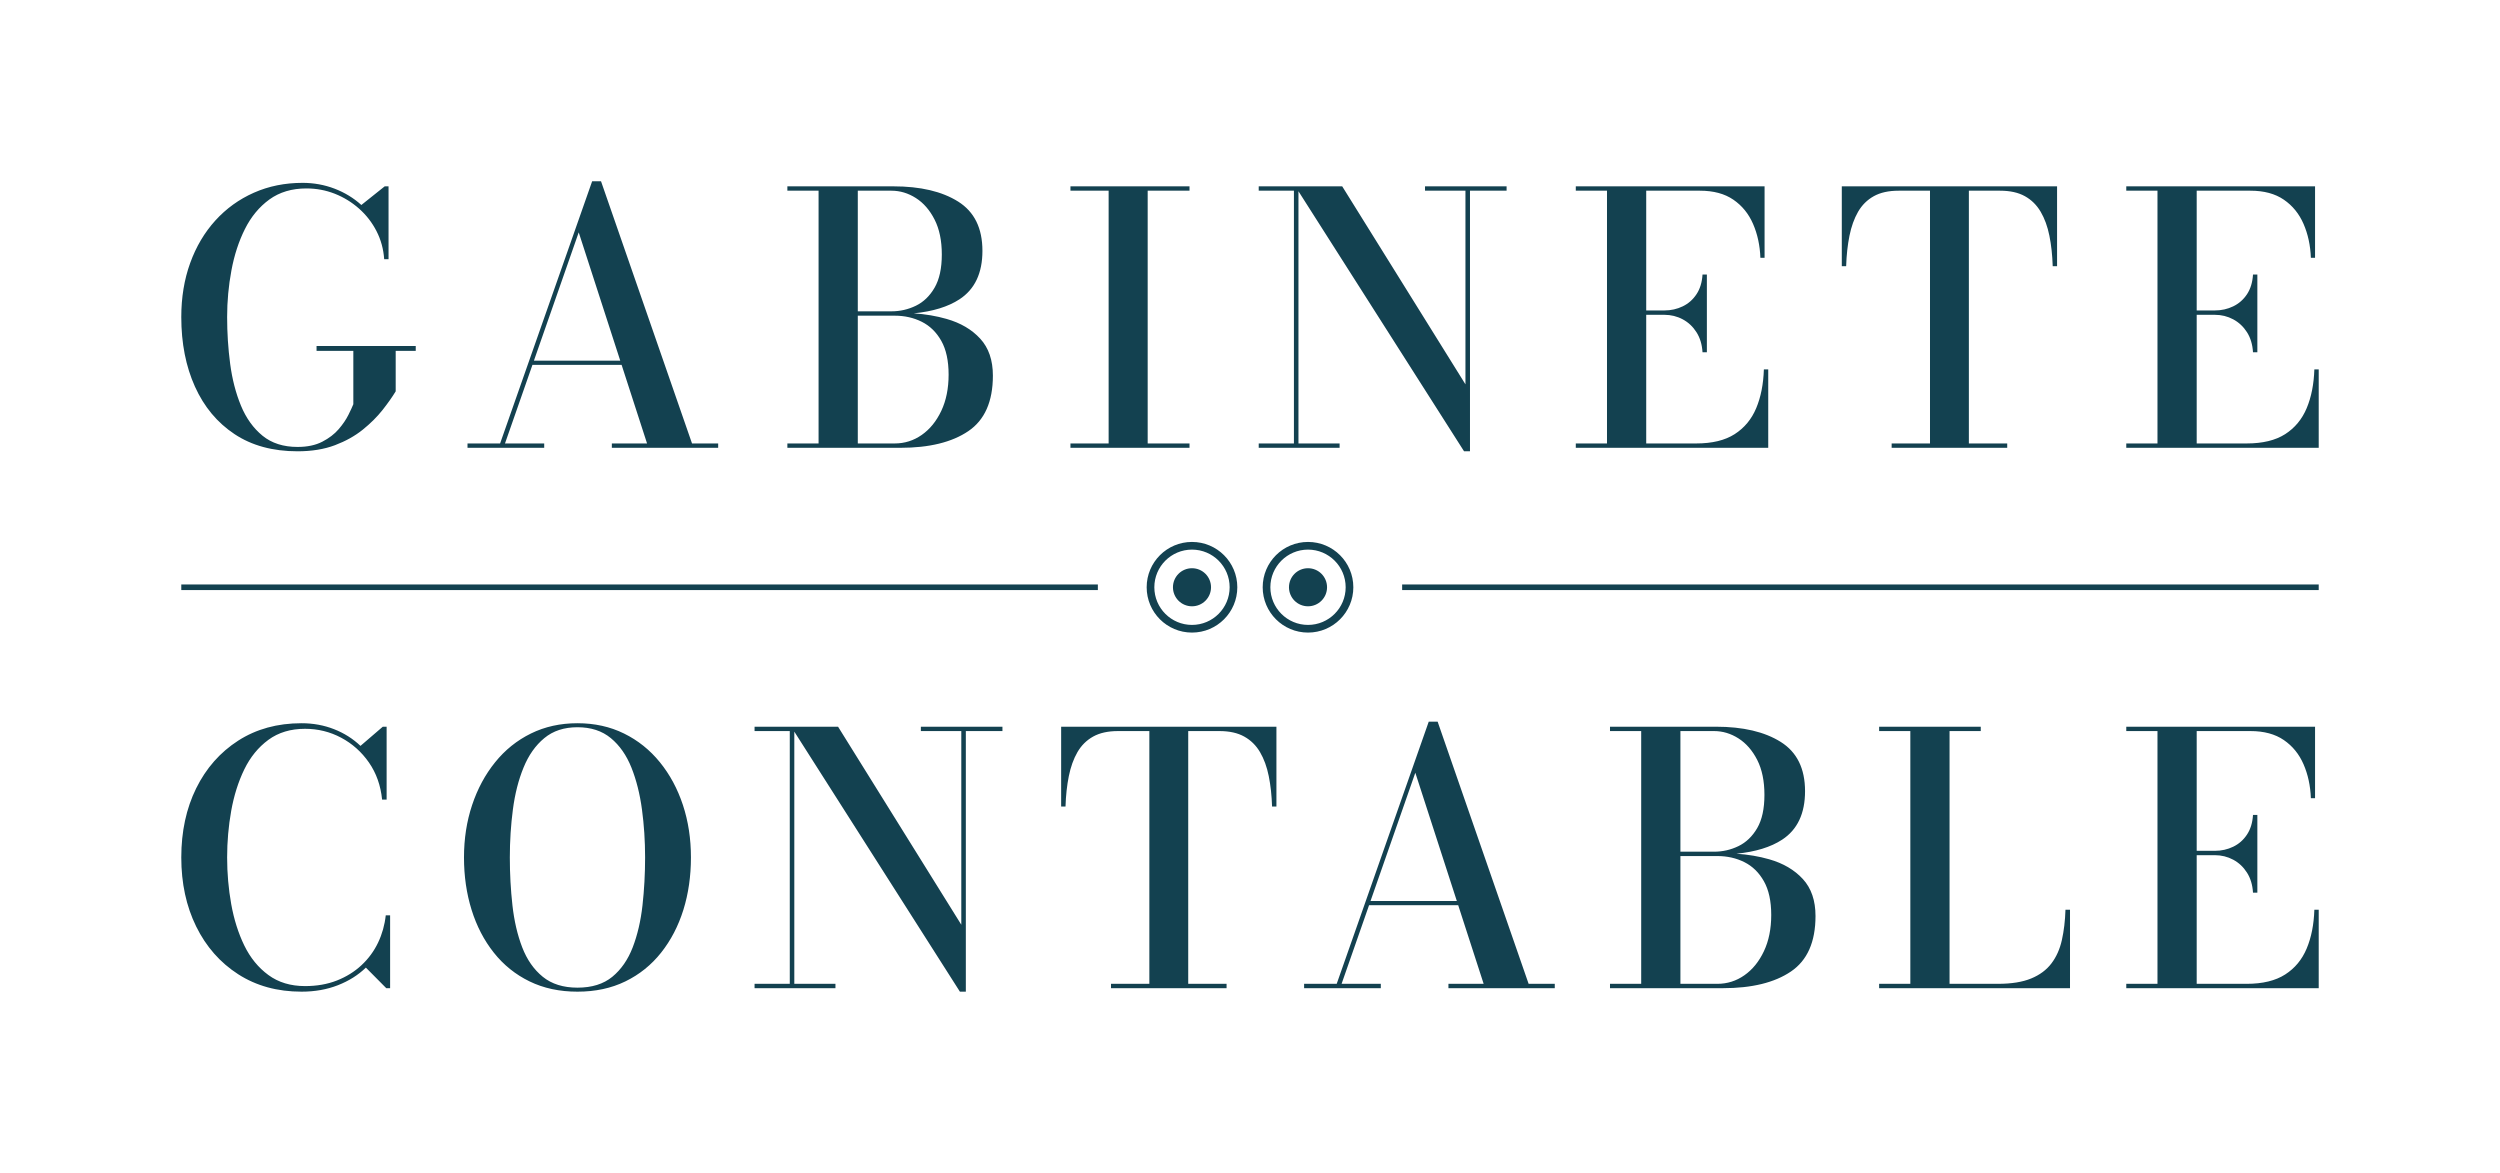
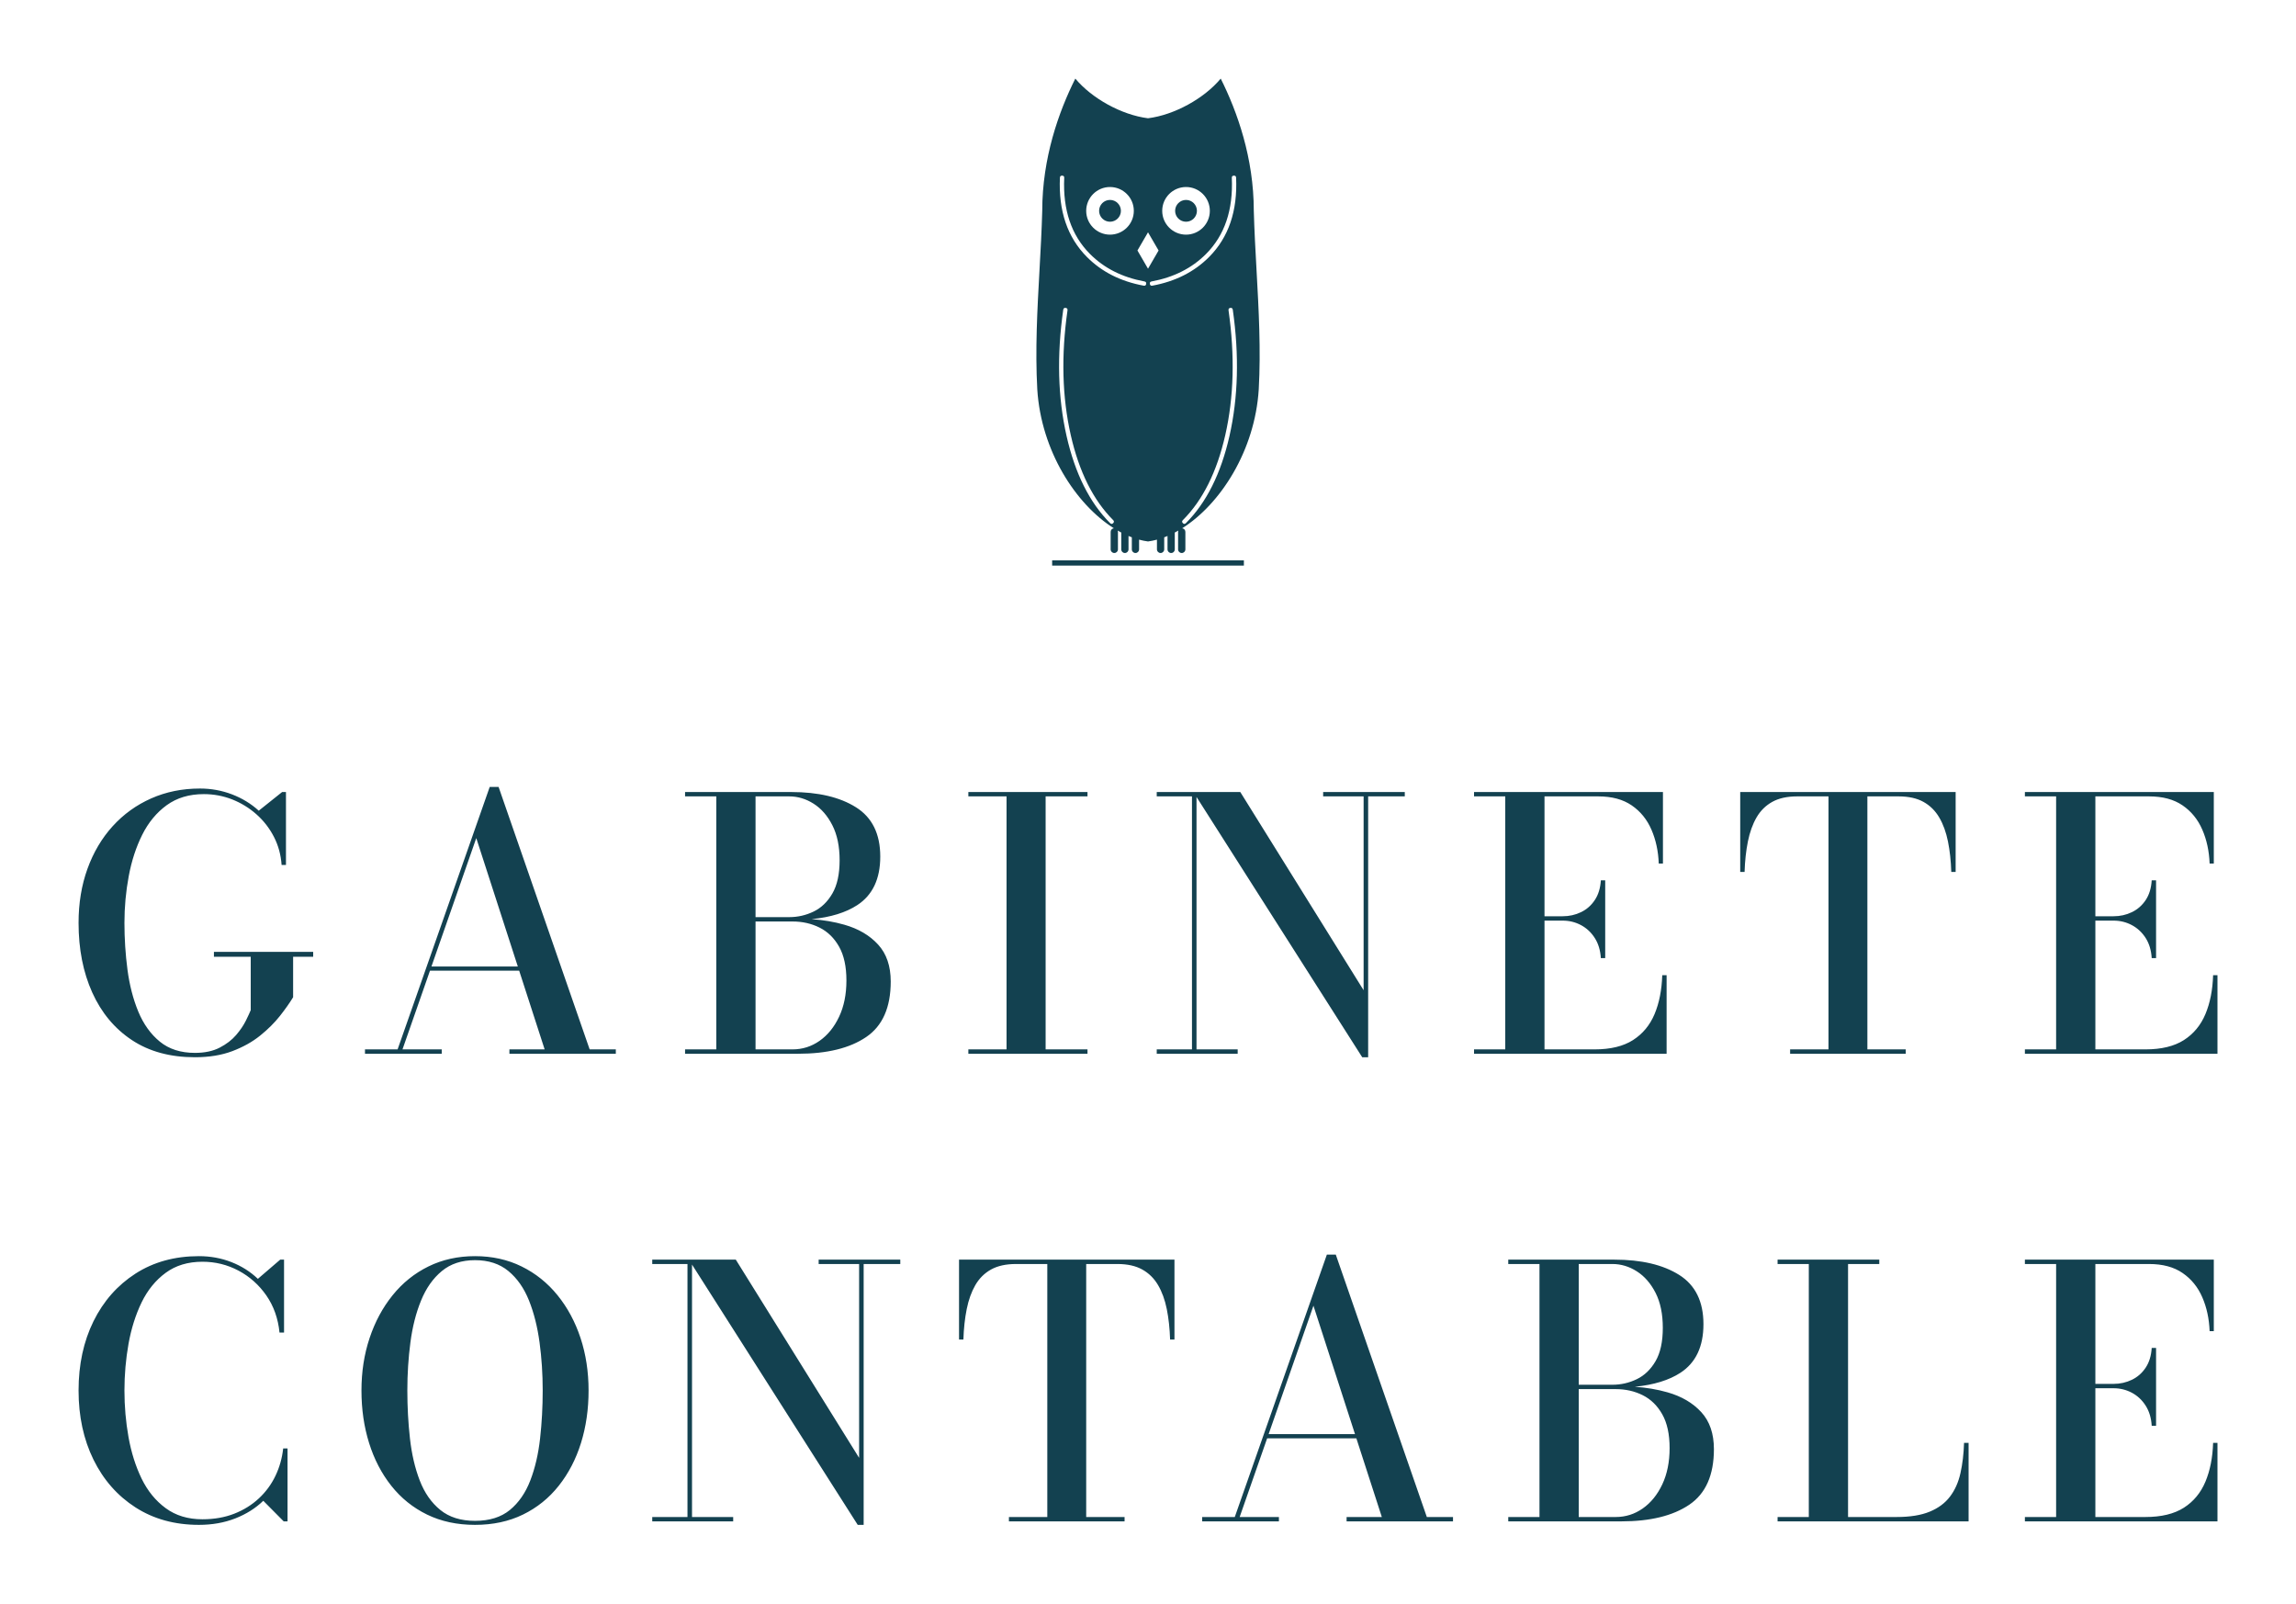
- <svg xmlns="http://www.w3.org/2000/svg" viewBox="-52.00 -128.45 717.10 336.45">
-   <path fill="#134150" d="M113.64 156Q105.94 156 99.89 153.05Q93.84 150.1 89.64 144.8Q85.44 139.5 83.27 132.53Q81.09 125.55 81.09 117.5Q81.09 109.45 83.42 102.47Q85.74 95.5 90.02 90.2Q94.29 84.9 100.29 81.95Q106.29 79 113.64 79Q120.99 79 126.99 81.95Q132.99 84.9 137.29 90.2Q141.59 95.5 143.89 102.47Q146.19 109.45 146.19 117.5Q146.19 125.55 144.02 132.53Q141.84 139.5 137.64 144.8Q133.44 150.1 127.39 153.05Q121.34 156 113.64 156ZM409.81 155V153.75H418.76V81.25H409.81V80H440.21Q451.86 80 458.81 84.38Q465.76 88.75 465.76 98.5Q465.76 108.1 459.19 112.4Q454.27 115.62 446.08 116.43Q451.11 116.77 455.49 118.03Q461.51 119.75 465.14 123.7Q468.76 127.65 468.76 134.3Q468.76 145.45 461.71 150.22Q454.66 155 442.21 155ZM173.85 0V-1.25H182.8V-73.75H173.85V-75H204.25Q215.9 -75 222.85 -70.62Q229.8 -66.25 229.8 -56.5Q229.8 -46.9 223.22 -42.6Q218.3 -39.38 210.11 -38.57Q215.14 -38.23 219.52 -36.97Q225.55 -35.25 229.17 -31.3Q232.8 -27.35 232.8 -20.7Q232.8 -9.55 225.75 -4.78Q218.7 0 206.25 0ZM113.64 154.85Q119.84 154.85 123.64 151.73Q127.44 148.6 129.49 143.28Q131.54 137.95 132.29 131.25Q133.04 124.55 133.04 117.5Q133.04 110.4 132.14 103.73Q131.24 97.05 129.12 91.73Q126.99 86.4 123.22 83.28Q119.44 80.15 113.64 80.15Q107.89 80.15 104.12 83.28Q100.34 86.4 98.17 91.73Q95.99 97.05 95.12 103.73Q94.24 110.4 94.24 117.5Q94.24 124.55 94.99 131.25Q95.74 137.95 97.79 143.28Q99.84 148.6 103.69 151.73Q107.54 154.85 113.64 154.85ZM120.4 -76.45 146.5 -1.25H154V0H123.5V-1.25H133.6L126.3 -23.8H100.73L92.85 -1.25H104.1V0H82.1V-1.25H91.45L117.85 -76.45ZM360.37 78.55 386.47 153.75H393.97V155H363.47V153.75H373.57L366.27 131.2H340.7L332.82 153.75H344.07V155H322.07V153.75H331.42L357.82 78.55ZM38.8 -29.2H67.25V-27.8H61.5V-16.2Q60.05 -13.8 57.73 -10.85Q55.4 -7.9 52.05 -5.2Q48.7 -2.5 44.08 -0.75Q39.45 1 33.35 1Q22.7 1 15.27 -3.93Q7.85 -8.85 3.92 -17.55Q0 -26.25 0 -37.5Q0 -45.95 2.55 -53Q5.1 -60.05 9.77 -65.2Q14.45 -70.35 20.82 -73.17Q27.2 -76 34.8 -76Q39.6 -76 43.98 -74.33Q48.35 -72.65 51.65 -69.65L58.35 -75H59.45V-54.1H58.2Q57.9 -58.45 56 -62.15Q54.1 -65.85 51 -68.6Q47.9 -71.35 44.03 -72.88Q40.15 -74.4 35.9 -74.4Q29.65 -74.4 25.27 -71.23Q20.9 -68.05 18.25 -62.75Q15.6 -57.45 14.38 -50.88Q13.15 -44.3 13.15 -37.5Q13.15 -30.7 14.02 -24.08Q14.9 -17.45 17.12 -12.08Q19.35 -6.7 23.3 -3.47Q27.25 -0.25 33.35 -0.25Q37.55 -0.25 40.45 -1.75Q43.35 -3.25 45.15 -5.35Q46.95 -7.45 47.95 -9.47Q48.95 -11.5 49.35 -12.5V-27.8H38.8ZM557.9 0V-1.25H566.85V-73.75H557.9V-75H612.05V-54.5H610.85Q610.65 -59.85 608.75 -64.22Q606.85 -68.6 603.1 -71.17Q599.35 -73.75 593.5 -73.75H578.1V-39.4H583.3Q586.15 -39.4 588.58 -40.58Q591 -41.75 592.53 -44.05Q594.05 -46.35 594.25 -49.7H595.5V-27.4H594.25Q594.05 -30.75 592.53 -33.15Q591 -35.55 588.58 -36.85Q586.15 -38.15 583.3 -38.15H578.1V-1.25H592.45Q599.3 -1.25 603.48 -3.92Q607.65 -6.6 609.65 -11.37Q611.65 -16.15 611.85 -22.5H613.1V0ZM400 0V-1.25H408.95V-73.75H400V-75H454.15V-54.5H452.95Q452.75 -59.85 450.85 -64.22Q448.95 -68.6 445.2 -71.17Q441.45 -73.75 435.6 -73.75H420.2V-39.4H425.4Q428.25 -39.4 430.68 -40.58Q433.1 -41.75 434.62 -44.05Q436.15 -46.35 436.35 -49.7H437.6V-27.4H436.35Q436.15 -30.75 434.62 -33.15Q433.1 -35.55 430.68 -36.85Q428.25 -38.15 425.4 -38.15H420.2V-1.25H434.55Q441.4 -1.25 445.57 -3.92Q449.75 -6.6 451.75 -11.37Q453.75 -16.15 453.95 -22.5H455.2V0ZM557.9 155V153.75H566.85V81.25H557.9V80H612.05V100.5H610.85Q610.65 95.15 608.75 90.78Q606.85 86.4 603.1 83.83Q599.35 81.25 593.5 81.25H578.1V115.6H583.3Q586.15 115.6 588.58 114.42Q591 113.25 592.52 110.95Q594.05 108.65 594.25 105.3H595.5V127.6H594.25Q594.05 124.25 592.52 121.85Q591 119.45 588.58 118.15Q586.15 116.85 583.3 116.85H578.1V153.75H592.45Q599.3 153.75 603.48 151.07Q607.65 148.4 609.65 143.62Q611.65 138.85 611.85 132.5H613.1V155ZM235.54 80V81.25H225.04V156H223.34L175.84 81.41V153.75H187.64V155H164.44V153.75H174.54V81.25H164.44V80H188.39L223.74 136.8V81.25H212.14V80ZM380.15 -75V-73.75H369.65V1H367.95L320.45 -73.59V-1.25H332.25V0H309.05V-1.25H319.15V-73.75H309.05V-75H333L368.35 -18.2V-73.75H356.75V-75ZM490.6 0V-1.25H501.6V-73.75H492.6Q488.3 -73.75 485.47 -72.17Q482.65 -70.6 480.97 -67.7Q479.3 -64.8 478.5 -60.83Q477.7 -56.85 477.55 -52.1H476.3V-75H538.05V-52.1H536.8Q536.65 -56.85 535.85 -60.83Q535.05 -64.8 533.35 -67.7Q531.65 -70.6 528.83 -72.17Q526 -73.75 521.7 -73.75H512.75V-1.25H523.75V0ZM266.68 155V153.75H277.68V81.25H268.68Q264.38 81.25 261.55 82.83Q258.73 84.4 257.05 87.3Q255.38 90.2 254.58 94.17Q253.78 98.15 253.63 102.9H252.38V80H314.13V102.9H312.88Q312.73 98.15 311.93 94.17Q311.13 90.2 309.43 87.3Q307.73 84.4 304.9 82.83Q302.08 81.25 297.78 81.25H288.83V153.75H299.83V155ZM34.5 156Q24.1 156 16.32 151Q8.55 146 4.27 137.3Q0 128.6 0 117.5Q0 106.35 4.27 97.67Q8.55 89 16.32 84Q24.1 79 34.5 79Q39.45 79 43.8 80.7Q48.15 82.4 51.4 85.5L57.8 80H58.9V100.9H57.6Q57 94.85 53.83 90.27Q50.65 85.7 45.85 83.15Q41.05 80.6 35.5 80.6Q29.3 80.6 24.98 83.77Q20.65 86.95 18.07 92.25Q15.5 97.55 14.32 104.12Q13.15 110.7 13.15 117.5Q13.15 124.3 14.32 130.88Q15.5 137.45 18.07 142.75Q20.65 148.05 24.98 151.22Q29.3 154.4 35.5 154.4Q40.55 154.4 44.63 152.8Q48.7 151.2 51.7 148.4Q54.7 145.6 56.45 141.93Q58.2 138.25 58.65 134.1H59.9V155H58.8L52.95 149.1Q49.65 152.3 44.93 154.15Q40.2 156 34.5 156ZM487.01 155V153.75H495.96V81.25H487.01V80H516.16V81.25H507.21V153.75H521.11Q526.91 153.75 530.61 152.22Q534.31 150.7 536.43 147.9Q538.56 145.1 539.43 141.18Q540.31 137.25 540.46 132.5H541.76V155ZM255.05 0V-1.25H266V-73.75H255.05V-75H289.2V-73.75H277.2V-1.25H289.2V0ZM430.01 117.1V153.75H440.61Q444.86 153.75 448.36 151.3Q451.86 148.85 453.96 144.4Q456.06 139.95 456.06 134Q456.06 128.05 453.96 124.33Q451.86 120.6 448.36 118.85Q444.86 117.1 440.61 117.1ZM194.05 -37.9V-1.25H204.65Q208.9 -1.25 212.4 -3.7Q215.9 -6.15 218 -10.6Q220.1 -15.05 220.1 -21Q220.1 -26.95 218 -30.68Q215.9 -34.4 212.4 -36.15Q208.9 -37.9 204.65 -37.9ZM194.05 -39.15H203.7Q207.4 -39.15 210.7 -40.75Q214 -42.35 216.07 -45.92Q218.15 -49.5 218.15 -55.45Q218.15 -61.4 216.07 -65.48Q214 -69.55 210.7 -71.65Q207.4 -73.75 203.7 -73.75H194.05ZM430.01 115.85H439.66Q443.36 115.85 446.66 114.25Q449.96 112.65 452.04 109.08Q454.11 105.5 454.11 99.55Q454.11 93.6 452.04 89.52Q449.96 85.45 446.66 83.35Q443.36 81.25 439.66 81.25H430.01ZM125.91 -25 114 -61.8 101.15 -25ZM365.88 130 353.97 93.2 341.12 130Z" />
-   <path fill="#134150" d="M336.19 40C336.19 47.18 330.37 53 323.19 53C316.01 53 310.19 47.18 310.19 40C310.19 32.82 316.01 27 323.19 27C330.37 27 336.19 32.82 336.19 40ZM302.91 40C302.91 47.18 297.09 53 289.91 53C282.73 53 276.91 47.18 276.91 40C276.91 32.82 282.73 27 289.91 27C297.09 27 302.91 32.82 302.91 40ZM0 39.2H262.91V40.8H0ZM350.19 39.2H613.1V40.8H350.19ZM300.71 40C300.71 34.04 295.87 29.2 289.91 29.2C283.95 29.2 279.11 34.04 279.11 40C279.11 45.96 283.95 50.8 289.91 50.8C295.87 50.8 300.71 45.96 300.71 40ZM333.99 40C333.99 34.04 329.15 29.2 323.19 29.2C317.23 29.2 312.39 34.04 312.39 40C312.39 45.96 317.23 50.8 323.19 50.8C329.15 50.8 333.99 45.96 333.99 40ZM295.37 40C295.37 43.02 292.93 45.46 289.91 45.46C286.89 45.46 284.45 43.02 284.45 40C284.45 36.98 286.89 34.54 289.91 34.54C292.93 34.54 295.37 36.98 295.37 40ZM328.65 40C328.65 43.02 326.21 45.46 323.19 45.46C320.17 45.46 317.73 43.02 317.73 40C317.73 36.98 320.17 34.54 323.19 34.54C326.21 34.54 328.65 36.98 328.65 40Z" />
+ <svg xmlns="http://www.w3.org/2000/svg" viewBox="-22.52 -301.96 658.13 459.48">
+   <path fill="#134150" d="M306.55 -268.07C314.13 -269.02 322.66 -273.76 327.39 -279.44C332.13 -269.97 336.87 -256.7 336.87 -241.54C337.03 -235.86 337.34 -230.18 337.66 -224.49C338.29 -213.12 338.92 -201.75 338.29 -190.38C337.19 -172.82 327.33 -157.51 316.34 -150.58C316.86 -150.52 317.26 -150.08 317.26 -149.55V-144.53C317.26 -143.95 316.79 -143.49 316.21 -143.49C315.64 -143.49 315.17 -143.95 315.17 -144.53V-149.55C315.17 -149.68 315.2 -149.8 315.24 -149.92C314.9 -149.72 314.56 -149.54 314.22 -149.36V-144.53C314.22 -143.95 313.76 -143.49 313.18 -143.49C312.61 -143.49 312.14 -143.95 312.14 -144.53V-148.37C311.82 -148.24 311.51 -148.11 311.19 -147.99V-144.53C311.19 -143.95 310.73 -143.49 310.15 -143.49C309.57 -143.49 309.11 -143.95 309.11 -144.53V-147.32C308.25 -147.09 307.4 -146.91 306.55 -146.8C305.7 -146.91 304.85 -147.09 303.99 -147.32V-144.53C303.99 -143.95 303.53 -143.49 302.95 -143.49C302.37 -143.49 301.91 -143.95 301.91 -144.53V-147.99C301.59 -148.11 301.28 -148.24 300.96 -148.37V-144.53C300.96 -143.95 300.49 -143.49 299.92 -143.49C299.34 -143.49 298.88 -143.95 298.88 -144.53V-149.36C298.54 -149.54 298.2 -149.72 297.86 -149.92C297.9 -149.8 297.93 -149.68 297.93 -149.55V-144.53C297.93 -143.95 297.46 -143.49 296.89 -143.49C296.31 -143.49 295.84 -143.95 295.84 -144.53V-149.55C295.84 -150.08 296.24 -150.52 296.76 -150.58C285.77 -157.51 275.91 -172.82 274.81 -190.38C274.18 -201.75 274.81 -213.12 275.44 -224.49C275.76 -230.18 276.07 -235.86 276.23 -241.54C276.23 -256.7 280.97 -269.97 285.71 -279.44C290.44 -273.76 298.97 -269.02 306.55 -268.07ZM324.27 -241.54C324.27 -245.31 321.21 -248.37 317.45 -248.37C313.68 -248.37 310.62 -245.31 310.62 -241.54C310.62 -237.78 313.68 -234.72 317.45 -234.72C321.21 -234.72 324.27 -237.78 324.27 -241.54ZM302.48 -241.54C302.48 -245.31 299.42 -248.37 295.65 -248.37C291.89 -248.37 288.83 -245.31 288.83 -241.54C288.83 -237.78 291.89 -234.72 295.65 -234.72C299.42 -234.72 302.48 -237.78 302.48 -241.54ZM279.07 -141.4H334.03V-139.88H279.07ZM283.47 -213.03Q283.56 -213.64 282.95 -213.73Q282.65 -213.77 282.47 -213.64Q282.3 -213.51 282.25 -213.21Q279.45 -193.55 283.21 -176.98Q286.87 -160.87 295.69 -152.05Q295.91 -151.83 296.13 -151.83Q296.35 -151.83 296.56 -152.05Q297 -152.49 296.56 -152.92Q288 -161.49 284.41 -177.26Q280.7 -193.6 283.47 -213.03ZM330.85 -213.21Q330.8 -213.51 330.63 -213.64Q330.45 -213.77 330.15 -213.73Q329.54 -213.64 329.63 -213.03Q332.4 -193.6 328.69 -177.26Q325.1 -161.49 316.54 -152.92Q316.1 -152.49 316.54 -152.05Q316.75 -151.83 316.97 -151.83Q317.19 -151.83 317.41 -152.05Q326.23 -160.87 329.89 -176.98Q333.65 -193.55 330.85 -213.21ZM331.8 -251.05Q331.77 -251.66 331.16 -251.63Q330.54 -251.61 330.57 -250.99Q331.19 -237.23 323.19 -229.19Q317.1 -223.07 307.57 -221.31Q306.97 -221.19 307.08 -220.59Q307.14 -220.29 307.32 -220.16Q307.5 -220.04 307.8 -220.1Q317.71 -221.93 324.06 -228.32Q332.45 -236.75 331.8 -251.05ZM282.53 -250.99Q282.55 -251.3 282.4 -251.46Q282.25 -251.62 281.94 -251.63Q281.33 -251.66 281.3 -251.05Q280.65 -236.75 289.04 -228.32Q295.39 -221.93 305.3 -220.1Q305.91 -219.98 306.02 -220.59Q306.13 -221.19 305.53 -221.31Q296 -223.07 289.91 -229.19Q281.91 -237.23 282.53 -250.99ZM306.55 -235.39 303.52 -230.18 306.55 -224.96 309.58 -230.18ZM298.78 -241.54C298.78 -239.82 297.38 -238.42 295.65 -238.42C293.93 -238.42 292.53 -239.82 292.53 -241.54C292.53 -243.27 293.93 -244.67 295.65 -244.67C297.38 -244.67 298.78 -243.27 298.78 -241.54ZM320.57 -241.54C320.57 -239.82 319.17 -238.42 317.45 -238.42C315.72 -238.42 314.32 -239.82 314.32 -241.54C314.32 -243.27 315.72 -244.67 317.45 -244.67C319.17 -244.67 320.57 -243.27 320.57 -241.54Z" />
+   <path fill="#134150" d="M113.64 135Q105.94 135 99.89 132.05Q93.84 129.1 89.64 123.8Q85.44 118.5 83.27 111.53Q81.09 104.55 81.09 96.5Q81.09 88.45 83.42 81.47Q85.74 74.5 90.02 69.2Q94.29 63.9 100.29 60.95Q106.29 58 113.64 58Q120.99 58 126.99 60.95Q132.99 63.9 137.29 69.2Q141.59 74.5 143.89 81.47Q146.19 88.45 146.19 96.5Q146.19 104.55 144.02 111.53Q141.84 118.5 137.64 123.8Q133.44 129.1 127.39 132.05Q121.34 135 113.64 135ZM173.85 0V-1.25H182.8V-73.75H173.85V-75H204.25Q215.9 -75 222.85 -70.62Q229.8 -66.25 229.8 -56.5Q229.8 -46.9 223.22 -42.6Q218.3 -39.38 210.11 -38.57Q215.14 -38.23 219.52 -36.97Q225.55 -35.25 229.17 -31.3Q232.8 -27.35 232.8 -20.7Q232.8 -9.55 225.75 -4.78Q218.7 0 206.25 0ZM409.81 134V132.75H418.76V60.25H409.81V59H440.21Q451.86 59 458.81 63.38Q465.76 67.75 465.76 77.5Q465.76 87.1 459.19 91.4Q454.27 94.62 446.08 95.43Q451.11 95.77 455.49 97.03Q461.51 98.75 465.14 102.7Q468.76 106.65 468.76 113.3Q468.76 124.45 461.71 129.22Q454.66 134 442.21 134ZM113.64 133.85Q119.84 133.85 123.64 130.73Q127.44 127.6 129.49 122.27Q131.54 116.95 132.29 110.25Q133.04 103.55 133.04 96.5Q133.04 89.4 132.14 82.73Q131.24 76.05 129.12 70.73Q126.99 65.4 123.22 62.28Q119.44 59.15 113.64 59.15Q107.89 59.15 104.12 62.28Q100.34 65.4 98.17 70.73Q95.99 76.05 95.12 82.73Q94.24 89.4 94.24 96.5Q94.24 103.55 94.99 110.25Q95.74 116.95 97.79 122.27Q99.84 127.6 103.69 130.73Q107.54 133.85 113.64 133.85ZM120.4 -76.45 146.5 -1.25H154V0H123.5V-1.25H133.6L126.3 -23.8H100.73L92.85 -1.25H104.1V0H82.1V-1.25H91.45L117.85 -76.45ZM360.37 57.55 386.47 132.75H393.97V134H363.47V132.75H373.57L366.27 110.2H340.7L332.82 132.75H344.07V134H322.07V132.75H331.42L357.82 57.55ZM38.8 -29.2H67.25V-27.8H61.5V-16.2Q60.05 -13.8 57.73 -10.85Q55.4 -7.9 52.05 -5.2Q48.7 -2.5 44.08 -0.75Q39.45 1 33.35 1Q22.7 1 15.27 -3.93Q7.85 -8.85 3.92 -17.55Q0 -26.25 0 -37.5Q0 -45.95 2.55 -53Q5.1 -60.05 9.77 -65.2Q14.45 -70.35 20.82 -73.17Q27.2 -76 34.8 -76Q39.6 -76 43.98 -74.33Q48.35 -72.65 51.65 -69.65L58.35 -75H59.45V-54.1H58.2Q57.9 -58.45 56 -62.15Q54.1 -65.85 51 -68.6Q47.9 -71.35 44.03 -72.88Q40.15 -74.4 35.9 -74.4Q29.65 -74.4 25.27 -71.23Q20.9 -68.05 18.25 -62.75Q15.6 -57.45 14.38 -50.88Q13.15 -44.3 13.15 -37.5Q13.15 -30.7 14.02 -24.08Q14.9 -17.45 17.12 -12.08Q19.35 -6.7 23.3 -3.47Q27.25 -0.25 33.35 -0.25Q37.55 -0.25 40.45 -1.75Q43.35 -3.25 45.15 -5.35Q46.95 -7.45 47.95 -9.47Q48.95 -11.5 49.35 -12.5V-27.8H38.8ZM557.9 0V-1.25H566.85V-73.75H557.9V-75H612.05V-54.5H610.85Q610.65 -59.85 608.75 -64.22Q606.85 -68.6 603.1 -71.17Q599.35 -73.75 593.5 -73.75H578.1V-39.4H583.3Q586.15 -39.4 588.58 -40.58Q591 -41.75 592.53 -44.05Q594.05 -46.35 594.25 -49.7H595.5V-27.4H594.25Q594.05 -30.75 592.53 -33.15Q591 -35.55 588.58 -36.85Q586.15 -38.15 583.3 -38.15H578.1V-1.25H592.45Q599.3 -1.25 603.48 -3.92Q607.65 -6.6 609.65 -11.37Q611.65 -16.15 611.85 -22.5H613.1V0ZM400 0V-1.25H408.95V-73.75H400V-75H454.15V-54.5H452.95Q452.75 -59.85 450.85 -64.22Q448.95 -68.6 445.2 -71.17Q441.45 -73.75 435.6 -73.75H420.2V-39.4H425.4Q428.25 -39.4 430.68 -40.58Q433.1 -41.75 434.62 -44.05Q436.15 -46.35 436.35 -49.7H437.6V-27.4H436.35Q436.15 -30.75 434.62 -33.15Q433.1 -35.55 430.68 -36.85Q428.25 -38.15 425.4 -38.15H420.2V-1.25H434.55Q441.4 -1.25 445.57 -3.92Q449.75 -6.6 451.75 -11.37Q453.75 -16.15 453.95 -22.5H455.2V0ZM557.9 134V132.75H566.85V60.25H557.9V59H612.05V79.5H610.85Q610.65 74.15 608.75 69.78Q606.85 65.4 603.1 62.83Q599.35 60.25 593.5 60.25H578.1V94.6H583.3Q586.15 94.6 588.58 93.42Q591 92.25 592.52 89.95Q594.05 87.65 594.25 84.3H595.5V106.6H594.25Q594.05 103.25 592.52 100.85Q591 98.45 588.58 97.15Q586.15 95.85 583.3 95.85H578.1V132.75H592.45Q599.3 132.75 603.48 130.08Q607.65 127.4 609.65 122.62Q611.65 117.85 611.85 111.5H613.1V134ZM235.54 59V60.25H225.04V135H223.34L175.84 60.41V132.75H187.64V134H164.44V132.75H174.54V60.25H164.44V59H188.39L223.74 115.8V60.25H212.14V59ZM380.15 -75V-73.75H369.65V1H367.95L320.45 -73.59V-1.25H332.25V0H309.05V-1.25H319.15V-73.75H309.05V-75H333L368.35 -18.2V-73.75H356.75V-75ZM490.6 0V-1.25H501.6V-73.75H492.6Q488.3 -73.75 485.47 -72.17Q482.65 -70.6 480.97 -67.7Q479.3 -64.8 478.5 -60.83Q477.7 -56.85 477.55 -52.1H476.3V-75H538.05V-52.1H536.8Q536.65 -56.85 535.85 -60.83Q535.05 -64.8 533.35 -67.7Q531.65 -70.6 528.83 -72.17Q526 -73.75 521.7 -73.75H512.75V-1.25H523.75V0ZM266.68 134V132.75H277.68V60.25H268.68Q264.38 60.25 261.55 61.83Q258.73 63.4 257.05 66.3Q255.38 69.2 254.58 73.17Q253.78 77.15 253.63 81.9H252.38V59H314.13V81.9H312.88Q312.73 77.15 311.93 73.17Q311.13 69.2 309.43 66.3Q307.73 63.4 304.9 61.83Q302.08 60.25 297.78 60.25H288.83V132.75H299.83V134ZM34.5 135Q24.1 135 16.32 130Q8.55 125 4.27 116.3Q0 107.6 0 96.5Q0 85.35 4.27 76.67Q8.55 68 16.32 63Q24.1 58 34.5 58Q39.45 58 43.8 59.7Q48.15 61.4 51.4 64.5L57.8 59H58.9V79.9H57.6Q57 73.85 53.83 69.27Q50.65 64.7 45.85 62.15Q41.05 59.6 35.5 59.6Q29.3 59.6 24.98 62.77Q20.65 65.95 18.07 71.25Q15.5 76.55 14.32 83.12Q13.15 89.7 13.15 96.5Q13.15 103.3 14.32 109.88Q15.5 116.45 18.07 121.75Q20.65 127.05 24.98 130.22Q29.3 133.4 35.5 133.4Q40.55 133.4 44.63 131.8Q48.7 130.2 51.7 127.4Q54.7 124.6 56.45 120.92Q58.2 117.25 58.65 113.1H59.9V134H58.8L52.95 128.1Q49.65 131.3 44.93 133.15Q40.2 135 34.5 135ZM487.01 134V132.75H495.96V60.25H487.01V59H516.16V60.25H507.21V132.75H521.11Q526.91 132.75 530.61 131.22Q534.31 129.7 536.43 126.9Q538.56 124.1 539.43 120.17Q540.31 116.25 540.46 111.5H541.76V134ZM255.05 0V-1.25H266V-73.75H255.05V-75H289.2V-73.75H277.2V-1.25H289.2V0ZM430.01 96.1V132.75H440.61Q444.86 132.75 448.36 130.3Q451.86 127.85 453.96 123.4Q456.06 118.95 456.06 113Q456.06 107.05 453.96 103.33Q451.86 99.6 448.36 97.85Q444.86 96.1 440.61 96.1ZM194.05 -37.9V-1.25H204.65Q208.9 -1.25 212.4 -3.7Q215.9 -6.15 218 -10.6Q220.1 -15.05 220.1 -21Q220.1 -26.95 218 -30.68Q215.9 -34.4 212.4 -36.15Q208.9 -37.9 204.65 -37.9ZM194.05 -39.15H203.7Q207.4 -39.15 210.7 -40.75Q214 -42.35 216.07 -45.92Q218.15 -49.5 218.15 -55.45Q218.15 -61.4 216.07 -65.48Q214 -69.55 210.7 -71.65Q207.4 -73.75 203.7 -73.75H194.05ZM430.01 94.85H439.66Q443.36 94.85 446.66 93.25Q449.96 91.65 452.04 88.08Q454.11 84.5 454.11 78.55Q454.11 72.6 452.04 68.52Q449.96 64.45 446.66 62.35Q443.36 60.25 439.66 60.25H430.01ZM125.91 -25 114 -61.8 101.15 -25ZM365.88 109 353.97 72.2 341.12 109Z" />
</svg>
